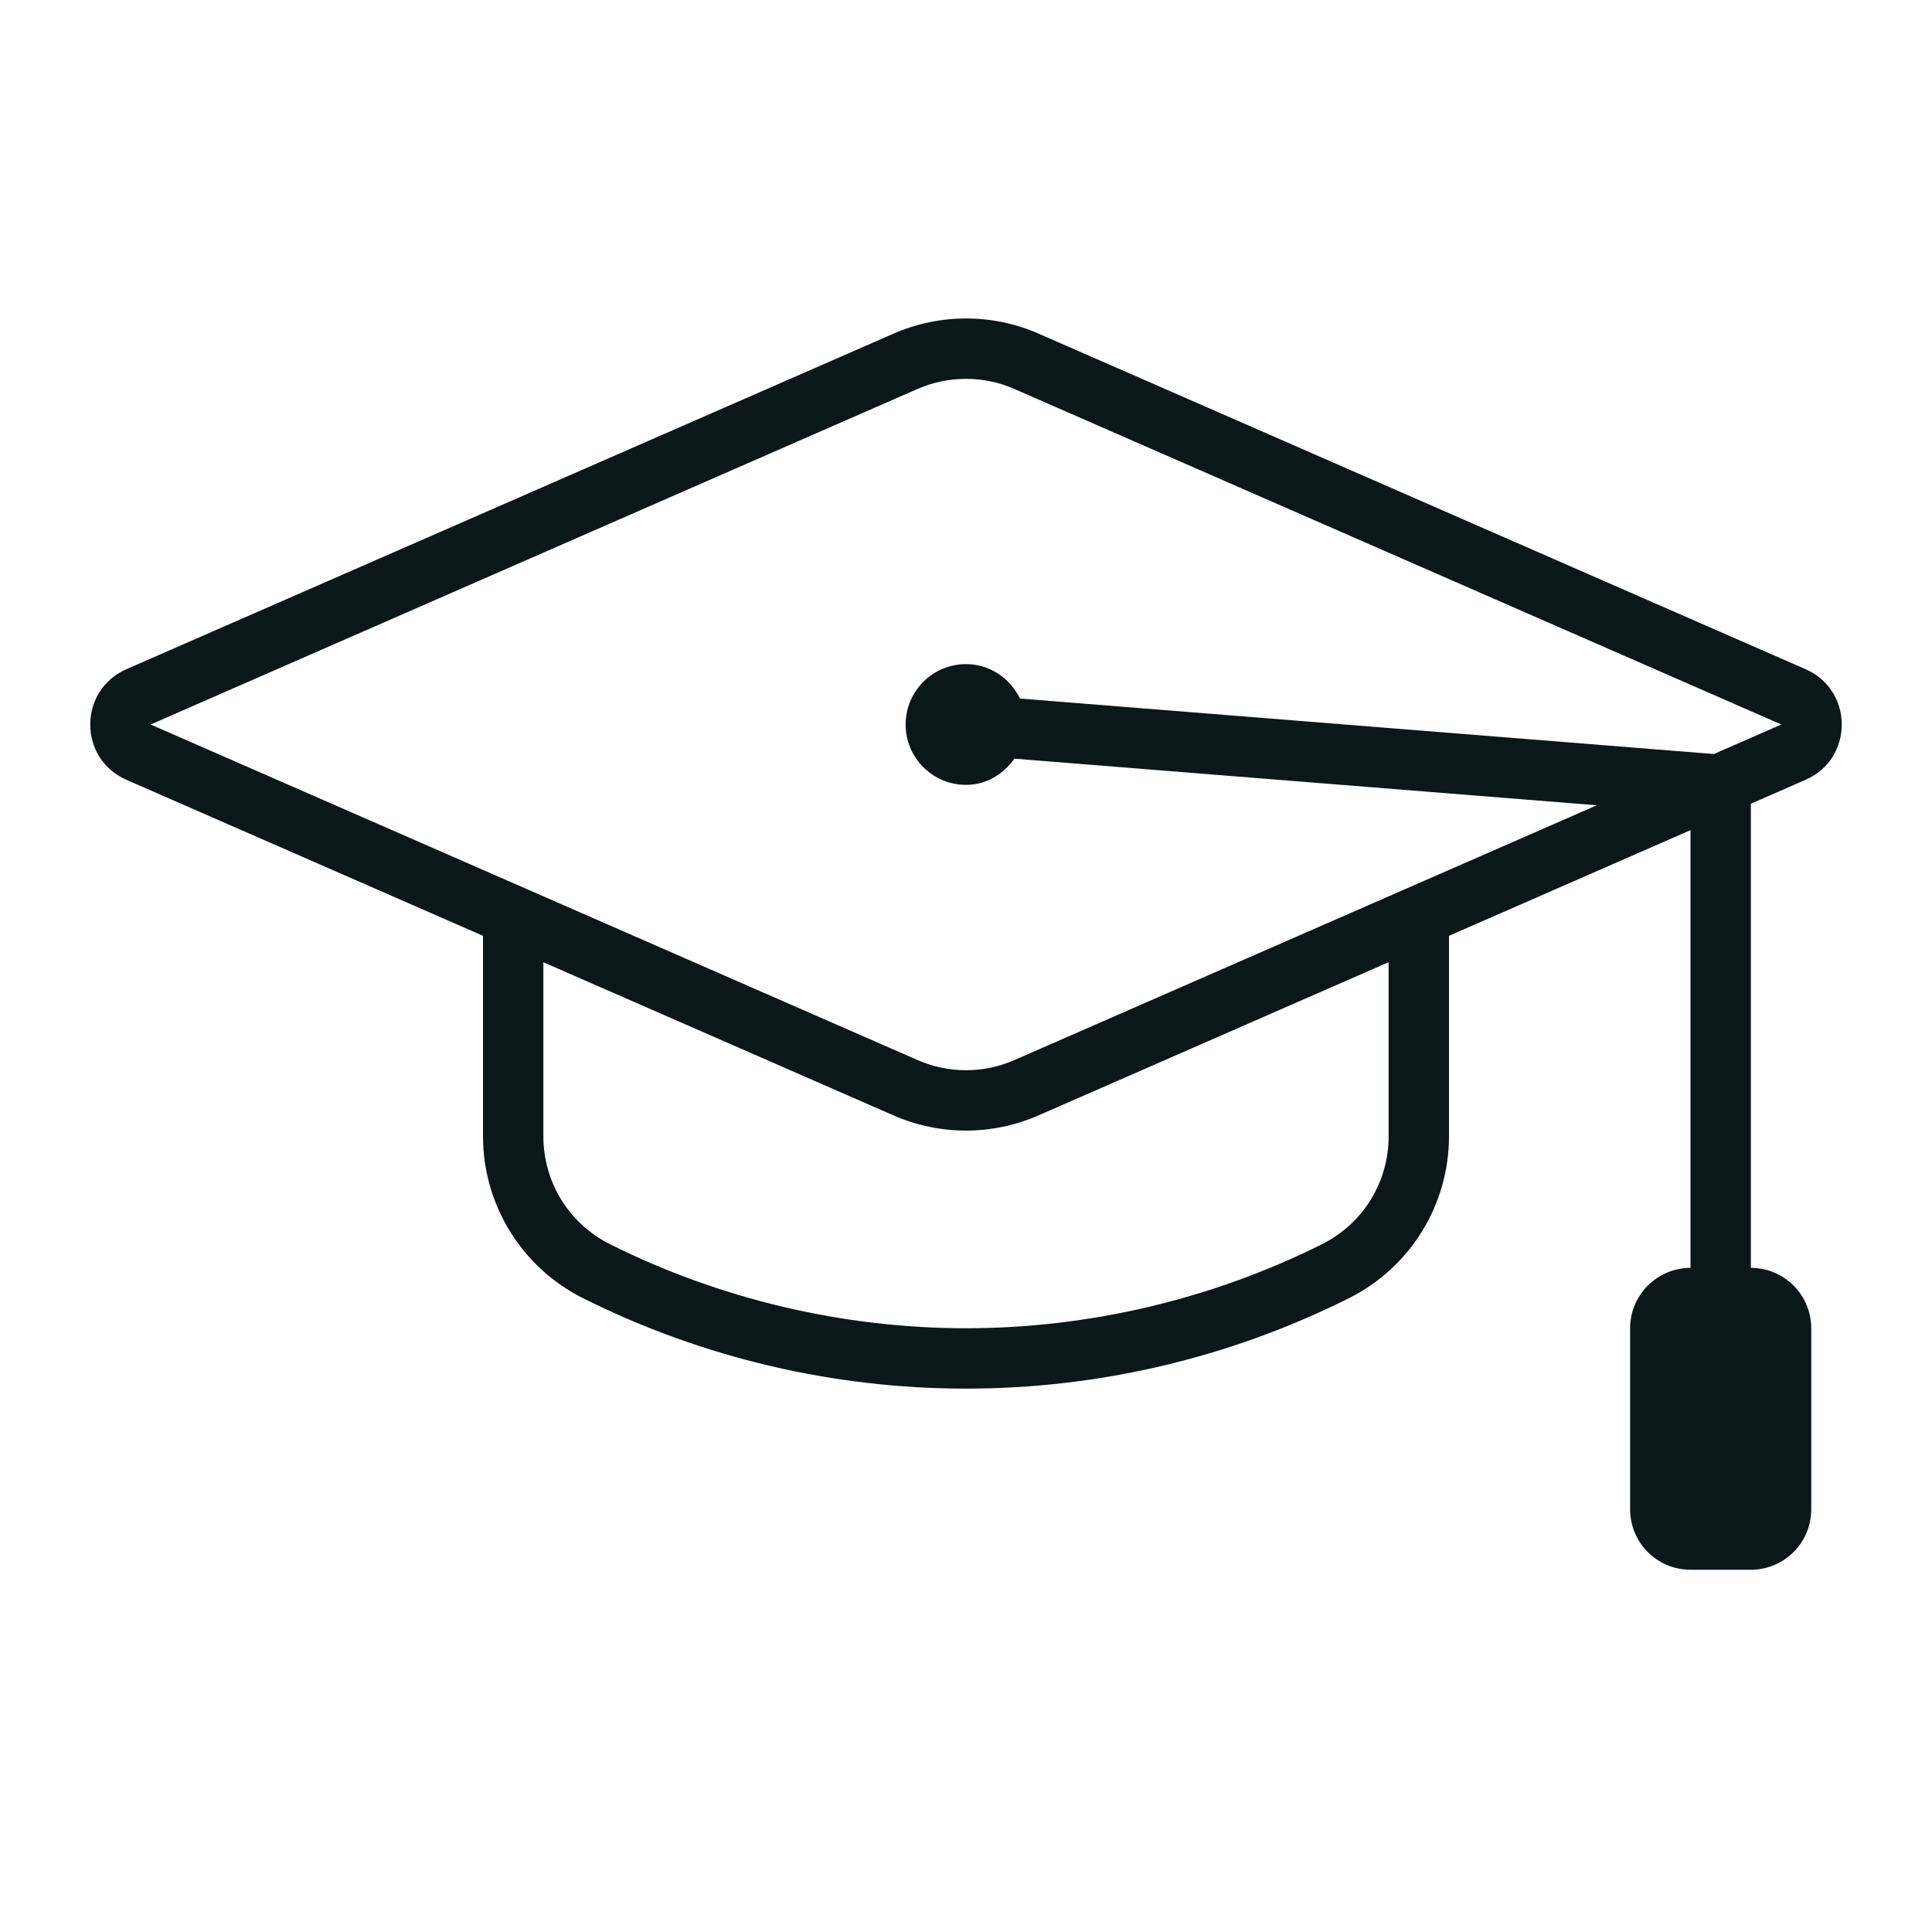
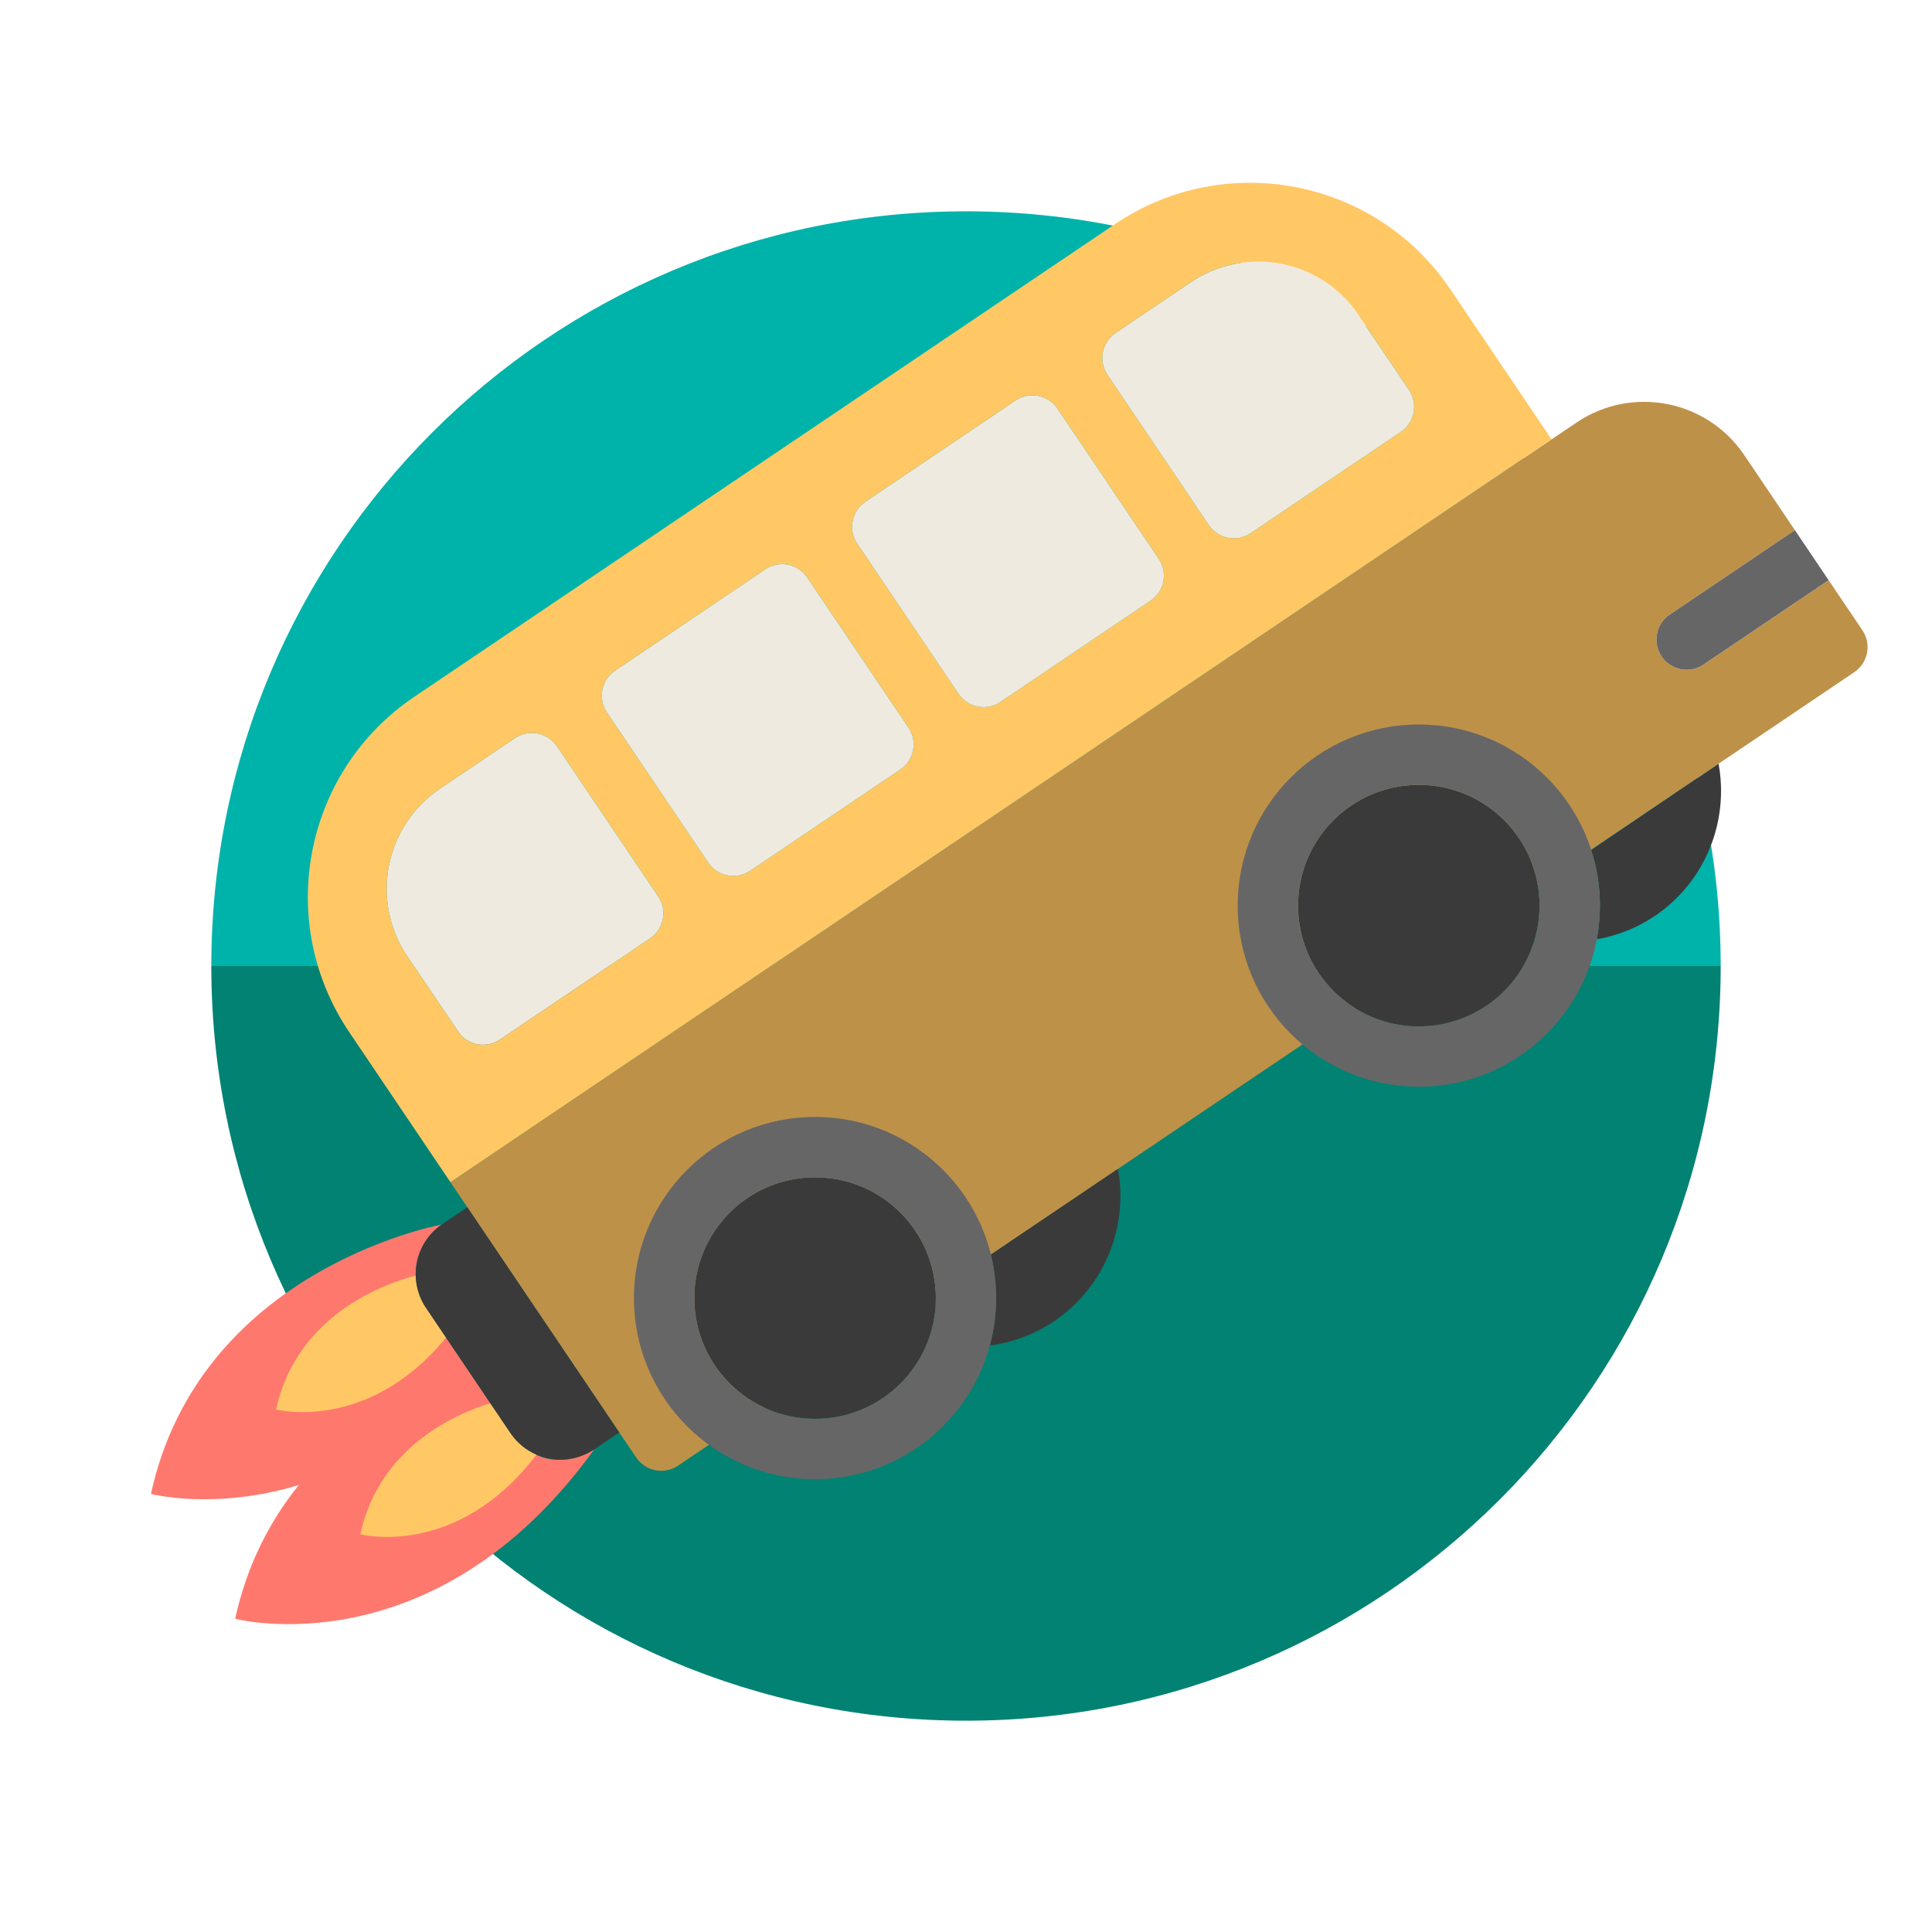
- <svg xmlns="http://www.w3.org/2000/svg" version="1.1" id="Uploaded to svgrepo.com" width="800px" height="800px" viewBox="0 0 32 32" xml:space="preserve">
+ <svg xmlns="http://www.w3.org/2000/svg" version="1.1" id="Uploaded to svgrepo.com" width="800px" height="800px" viewBox="0 0 64 64" xml:space="preserve">
  <style type="text/css">
- 	.feather_een{fill:#0B1719;}
+ 	.fandom_een{fill:#FF786E;}
+ 	.fandom_drie{fill:#BE9148;}
+ 	.fandom_vier{fill:#FFC865;}
+ 	.fandom_vijf{fill:#018273;}
+ 	.fandom_zes{fill:#00B3AA;}
+ 	.fandom_veertien{fill:#EFEAE0;}
+ 	.fandom_vijftien{fill:#3A3A3A;}
+ 	.fandom_zeventien{fill:#666666;}
+ 	.st0{fill:#6BC4D2;}
+ 	.st1{fill:#508D9B;}
+ 	.st2{fill:#4B322A;}
+ 	.st3{fill:#BE5652;}
+ 	.st4{fill:#644638;}
+ 	.st5{fill:#8579A3;}
+ 	.st6{fill:#685683;}
+ 	.st7{fill:#4D4D4D;}
+ 	.st8{fill:#CCCCCC;}
+ 	.st9{fill:#AA9991;}
+ 	.st10{fill:#808080;}
+ 	.st11{fill:#FFFAFA;}
</style>
-   <path class="feather_een" d="M29.906,12.916c0.799-0.349,0.799-1.483,0-1.832L17.202,5.526C16.819,5.358,16.41,5.275,16,5.275  c-0.41,0-0.819,0.084-1.202,0.252L2.094,11.084c-0.799,0.35-0.799,1.483,0,1.832L8,15.5v3.32c0,1.136,0.642,2.175,1.658,2.683l0,0  C11.655,22.501,13.827,23,16,23s4.345-0.499,6.341-1.497l0,0C23.358,20.995,24,19.956,24,18.82V15.5l4-1.75V21c-0.552,0-1,0.448-1,1  v3c0,0.552,0.448,1,1,1h1c0.552,0,1-0.448,1-1v-3c0-0.552-0.448-1-1-1v-7.688L29.906,12.916z M23,18.82  c0,0.762-0.424,1.448-1.106,1.789C20.074,21.519,18.035,22,16,22s-4.074-0.481-5.894-1.391C9.424,20.268,9,19.582,9,18.82v-2.882  l5.798,2.536c0.383,0.168,0.793,0.252,1.202,0.252c0.41,0,0.819-0.084,1.202-0.252L23,15.937V18.82z M16.802,17.558  c-0.254,0.111-0.524,0.168-0.802,0.168s-0.547-0.056-0.802-0.168L2.495,12l12.703-5.558C15.453,6.331,15.722,6.275,16,6.275  s0.547,0.056,0.802,0.168L29.505,12l-1.118,0.489L16.894,11.57C16.732,11.235,16.396,11,16,11c-0.552,0-1,0.448-1,1  c0,0.552,0.448,1,1,1c0.337,0,0.621-0.178,0.802-0.434l9.646,0.772L16.802,17.558z" />
+   <g>
+     <g>
+       <path class="fandom_vijf" d="M32,57c13.807,0,25-11.193,25-25H7C7,45.807,18.193,57,32,57z" />
+       <path class="fandom_zes" d="M32,7C18.193,7,7,18.193,7,32h50C57,18.193,45.807,7,32,7z" />
+     </g>
+     <g>
+       <path class="fandom_een" d="M16.909,47.472l-2.796-4.145c-0.613-0.909-0.378-2.14,0.522-2.762    C14.379,40.612,6.608,42.125,5,49.488c0,0,2.109,0.551,4.898-0.294c-0.939,1.169-1.713,2.619-2.108,4.43    c0,0,6.597,1.732,11.896-5.612C19.686,48.012,18.146,49.083,16.909,47.472z" />
+       <path class="fandom_drie" d="M55.313,20.358l4.145-2.796l-1.678-2.487c-1.235-1.831-3.722-2.315-5.553-1.079L14.922,39.162    l6.152,9.119c0.309,0.458,0.93,0.579,1.388,0.27l38.963-26.284c0.458-0.309,0.579-0.93,0.27-1.388l-1.118-1.658l-4.145,2.796    c-0.458,0.309-1.079,0.188-1.388-0.27C54.734,21.289,54.855,20.667,55.313,20.358z" />
+       <path class="fandom_veertien" d="M23.462,28.576l-3.355-4.974c-0.309-0.458-0.188-1.079,0.27-1.388l4.974-3.355    c0.458-0.309,1.079-0.188,1.388,0.27l3.355,4.974c0.309,0.458,0.188,1.079-0.27,1.388l-4.974,3.355    C24.392,29.154,23.771,29.034,23.462,28.576z M17.06,24.45l-2.487,1.678c-1.831,1.235-2.315,3.722-1.079,5.553l1.678,2.487    c0.309,0.458,0.93,0.579,1.388,0.27l4.974-3.355c0.458-0.309,0.579-0.93,0.27-1.388l-3.355-4.974    C18.14,24.262,17.518,24.142,17.06,24.45z M36.687,12.417l3.355,4.974c0.309,0.458,0.93,0.579,1.388,0.27l4.974-3.355    c0.458-0.309,0.579-0.93,0.27-1.388l-1.678-2.487c-1.235-1.831-3.722-2.314-5.553-1.079l-2.487,1.678    C36.499,11.338,36.378,11.959,36.687,12.417z M28.397,18.009l3.355,4.974c0.309,0.458,0.93,0.579,1.388,0.27l4.974-3.355    c0.458-0.309,0.579-0.93,0.27-1.388l-3.355-4.974c-0.309-0.458-0.93-0.579-1.388-0.27l-4.974,3.355    C28.208,16.93,28.088,17.551,28.397,18.009z" />
+       <path class="fandom_vier" d="M36.937,7.423L13.725,23.082c-3.663,2.471-4.629,7.443-2.158,11.106l3.355,4.974l36.476-24.607    l-3.355-4.974C45.572,5.919,40.599,4.952,36.937,7.423z M21.804,29.694c0.309,0.458,0.188,1.079-0.27,1.388l-4.974,3.355    c-0.458,0.309-1.079,0.188-1.388-0.27l-1.678-2.487c-1.235-1.831-0.752-4.318,1.079-5.553l2.487-1.678    c0.458-0.309,1.079-0.188,1.388,0.27L21.804,29.694z M30.094,24.102c0.309,0.458,0.188,1.079-0.27,1.388l-4.974,3.355    c-0.458,0.309-1.079,0.188-1.388-0.27l-3.355-4.974c-0.309-0.458-0.188-1.079,0.27-1.388l4.974-3.355    c0.458-0.309,1.079-0.188,1.388,0.27L30.094,24.102z M38.384,18.509c0.309,0.458,0.188,1.079-0.27,1.388l-4.974,3.355    c-0.458,0.309-1.079,0.188-1.388-0.27l-3.355-4.974c-0.309-0.458-0.188-1.079,0.27-1.388l4.974-3.355    c0.458-0.309,1.079-0.188,1.388,0.27L38.384,18.509z M46.674,12.917c0.309,0.458,0.188,1.079-0.27,1.388l-4.974,3.355    c-0.458,0.309-1.079,0.188-1.388-0.27l-3.355-4.974c-0.309-0.458-0.188-1.079,0.27-1.388l2.487-1.678    c1.831-1.235,4.318-0.752,5.553,1.079L46.674,12.917z M14.776,44.31c-2.595,3.168-5.631,2.382-5.631,2.382    c0.706-3.235,3.781-4.222,4.63-4.435c0.009,0.37,0.115,0.741,0.338,1.071L14.776,44.31z M17.773,48.184    c-2.638,3.473-5.838,2.643-5.838,2.643c0.635-2.907,3.18-3.997,4.307-4.344l0.666,0.988C17.13,47.8,17.434,48.038,17.773,48.184z" />
+       <path class="fandom_vijftien" d="M19.685,48.011l0.829-0.559l-5.033-7.461l-0.829,0.559c-0.916,0.618-1.157,1.861-0.54,2.776    l2.796,4.145C17.526,48.387,18.77,48.629,19.685,48.011z M54.813,30.346c-0.598,0.404-1.253,0.653-1.92,0.77    C52.961,30.754,53,30.382,53,30c0-0.644-0.104-1.264-0.292-1.845l4.222-2.856C57.277,27.193,56.511,29.2,54.813,30.346z M51,30    c0,2.209-1.791,4-4,4c-2.209,0-4-1.791-4-4s1.791-4,4-4C49.209,26,51,27.791,51,30z M34.917,43.768    c-0.618,0.417-1.295,0.672-1.985,0.784c-0.054,0.007-0.095,0.008-0.145,0.013C32.922,44.065,33,43.542,33,43    c0-0.496-0.067-0.976-0.18-1.437l4.214-2.843C37.38,40.615,36.615,42.622,34.917,43.768z M31,43c0,2.209-1.791,4-4,4s-4-1.791-4-4    c0-2.209,1.791-4,4-4S31,40.791,31,43z" />
+       <path class="fandom_zeventien" d="M60.576,19.22l-4.145,2.796c-0.458,0.309-1.079,0.188-1.388-0.27h0    c-0.309-0.458-0.188-1.079,0.27-1.388l4.145-2.796L60.576,19.22z M27,37c-3.314,0-6,2.686-6,6c0,3.314,2.686,6,6,6s6-2.686,6-6    C33,39.686,30.314,37,27,37z M27,47c-2.209,0-4-1.791-4-4c0-2.209,1.791-4,4-4s4,1.791,4,4C31,45.209,29.209,47,27,47z M47,24    c-3.314,0-6,2.686-6,6c0,3.314,2.686,6,6,6s6-2.686,6-6C53,26.686,50.314,24,47,24z M47,34c-2.209,0-4-1.791-4-4    c0-2.209,1.791-4,4-4s4,1.791,4,4C51,32.209,49.209,34,47,34z" />
+     </g>
+   </g>
</svg>
